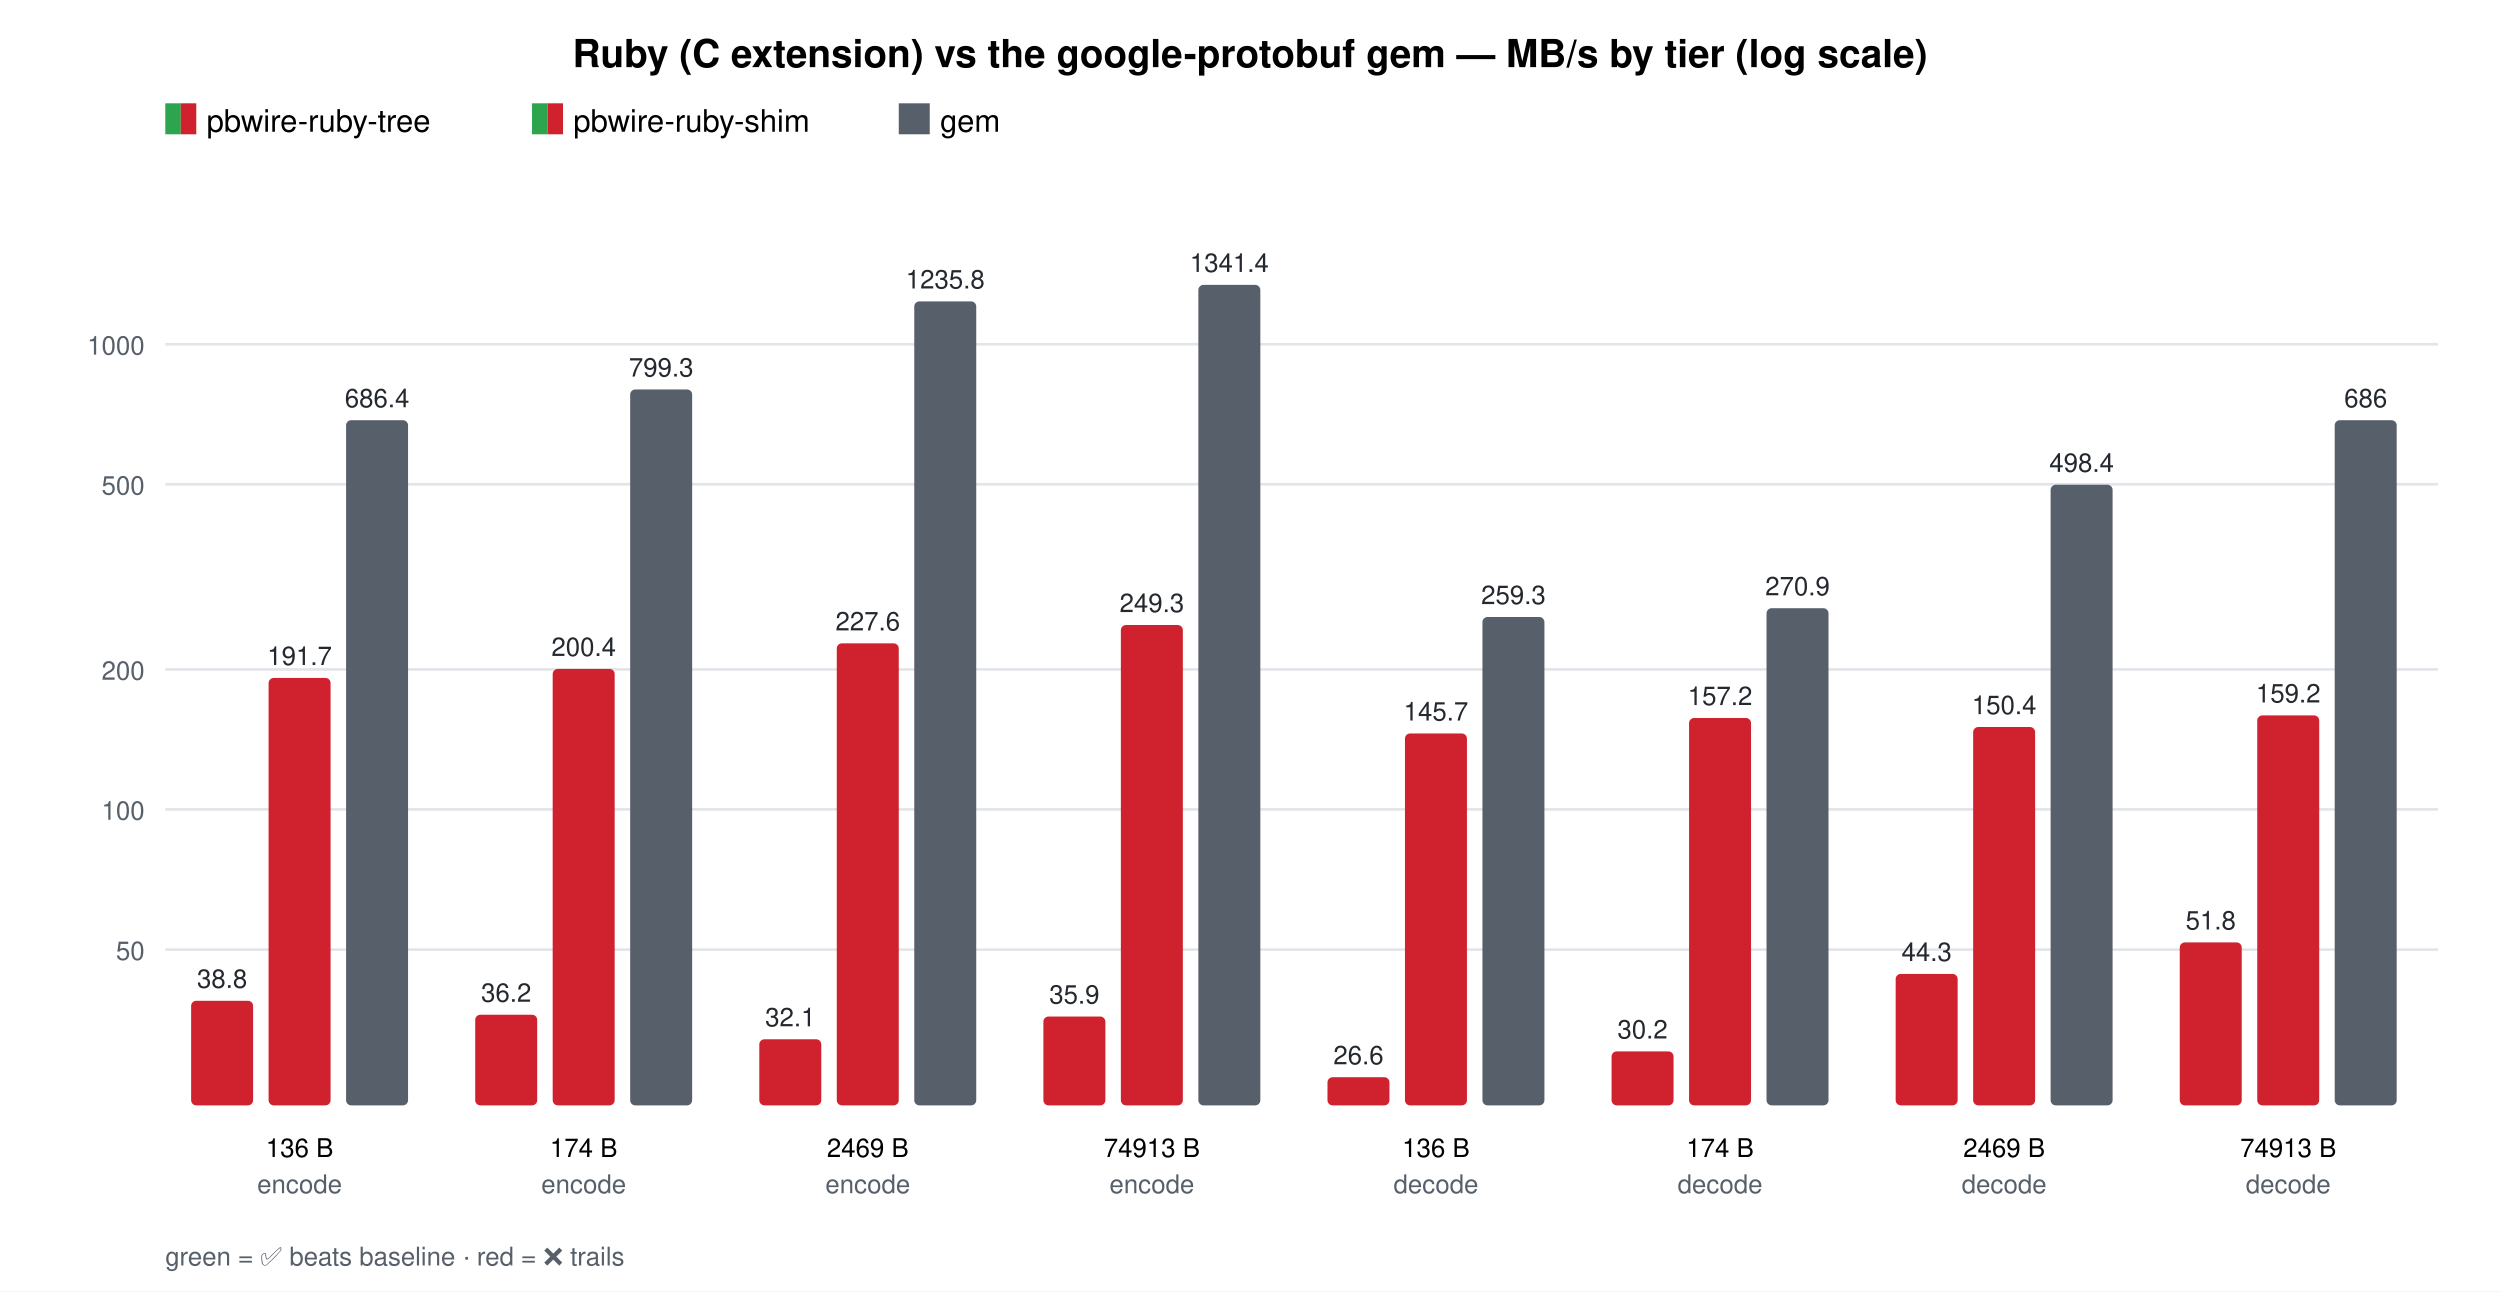
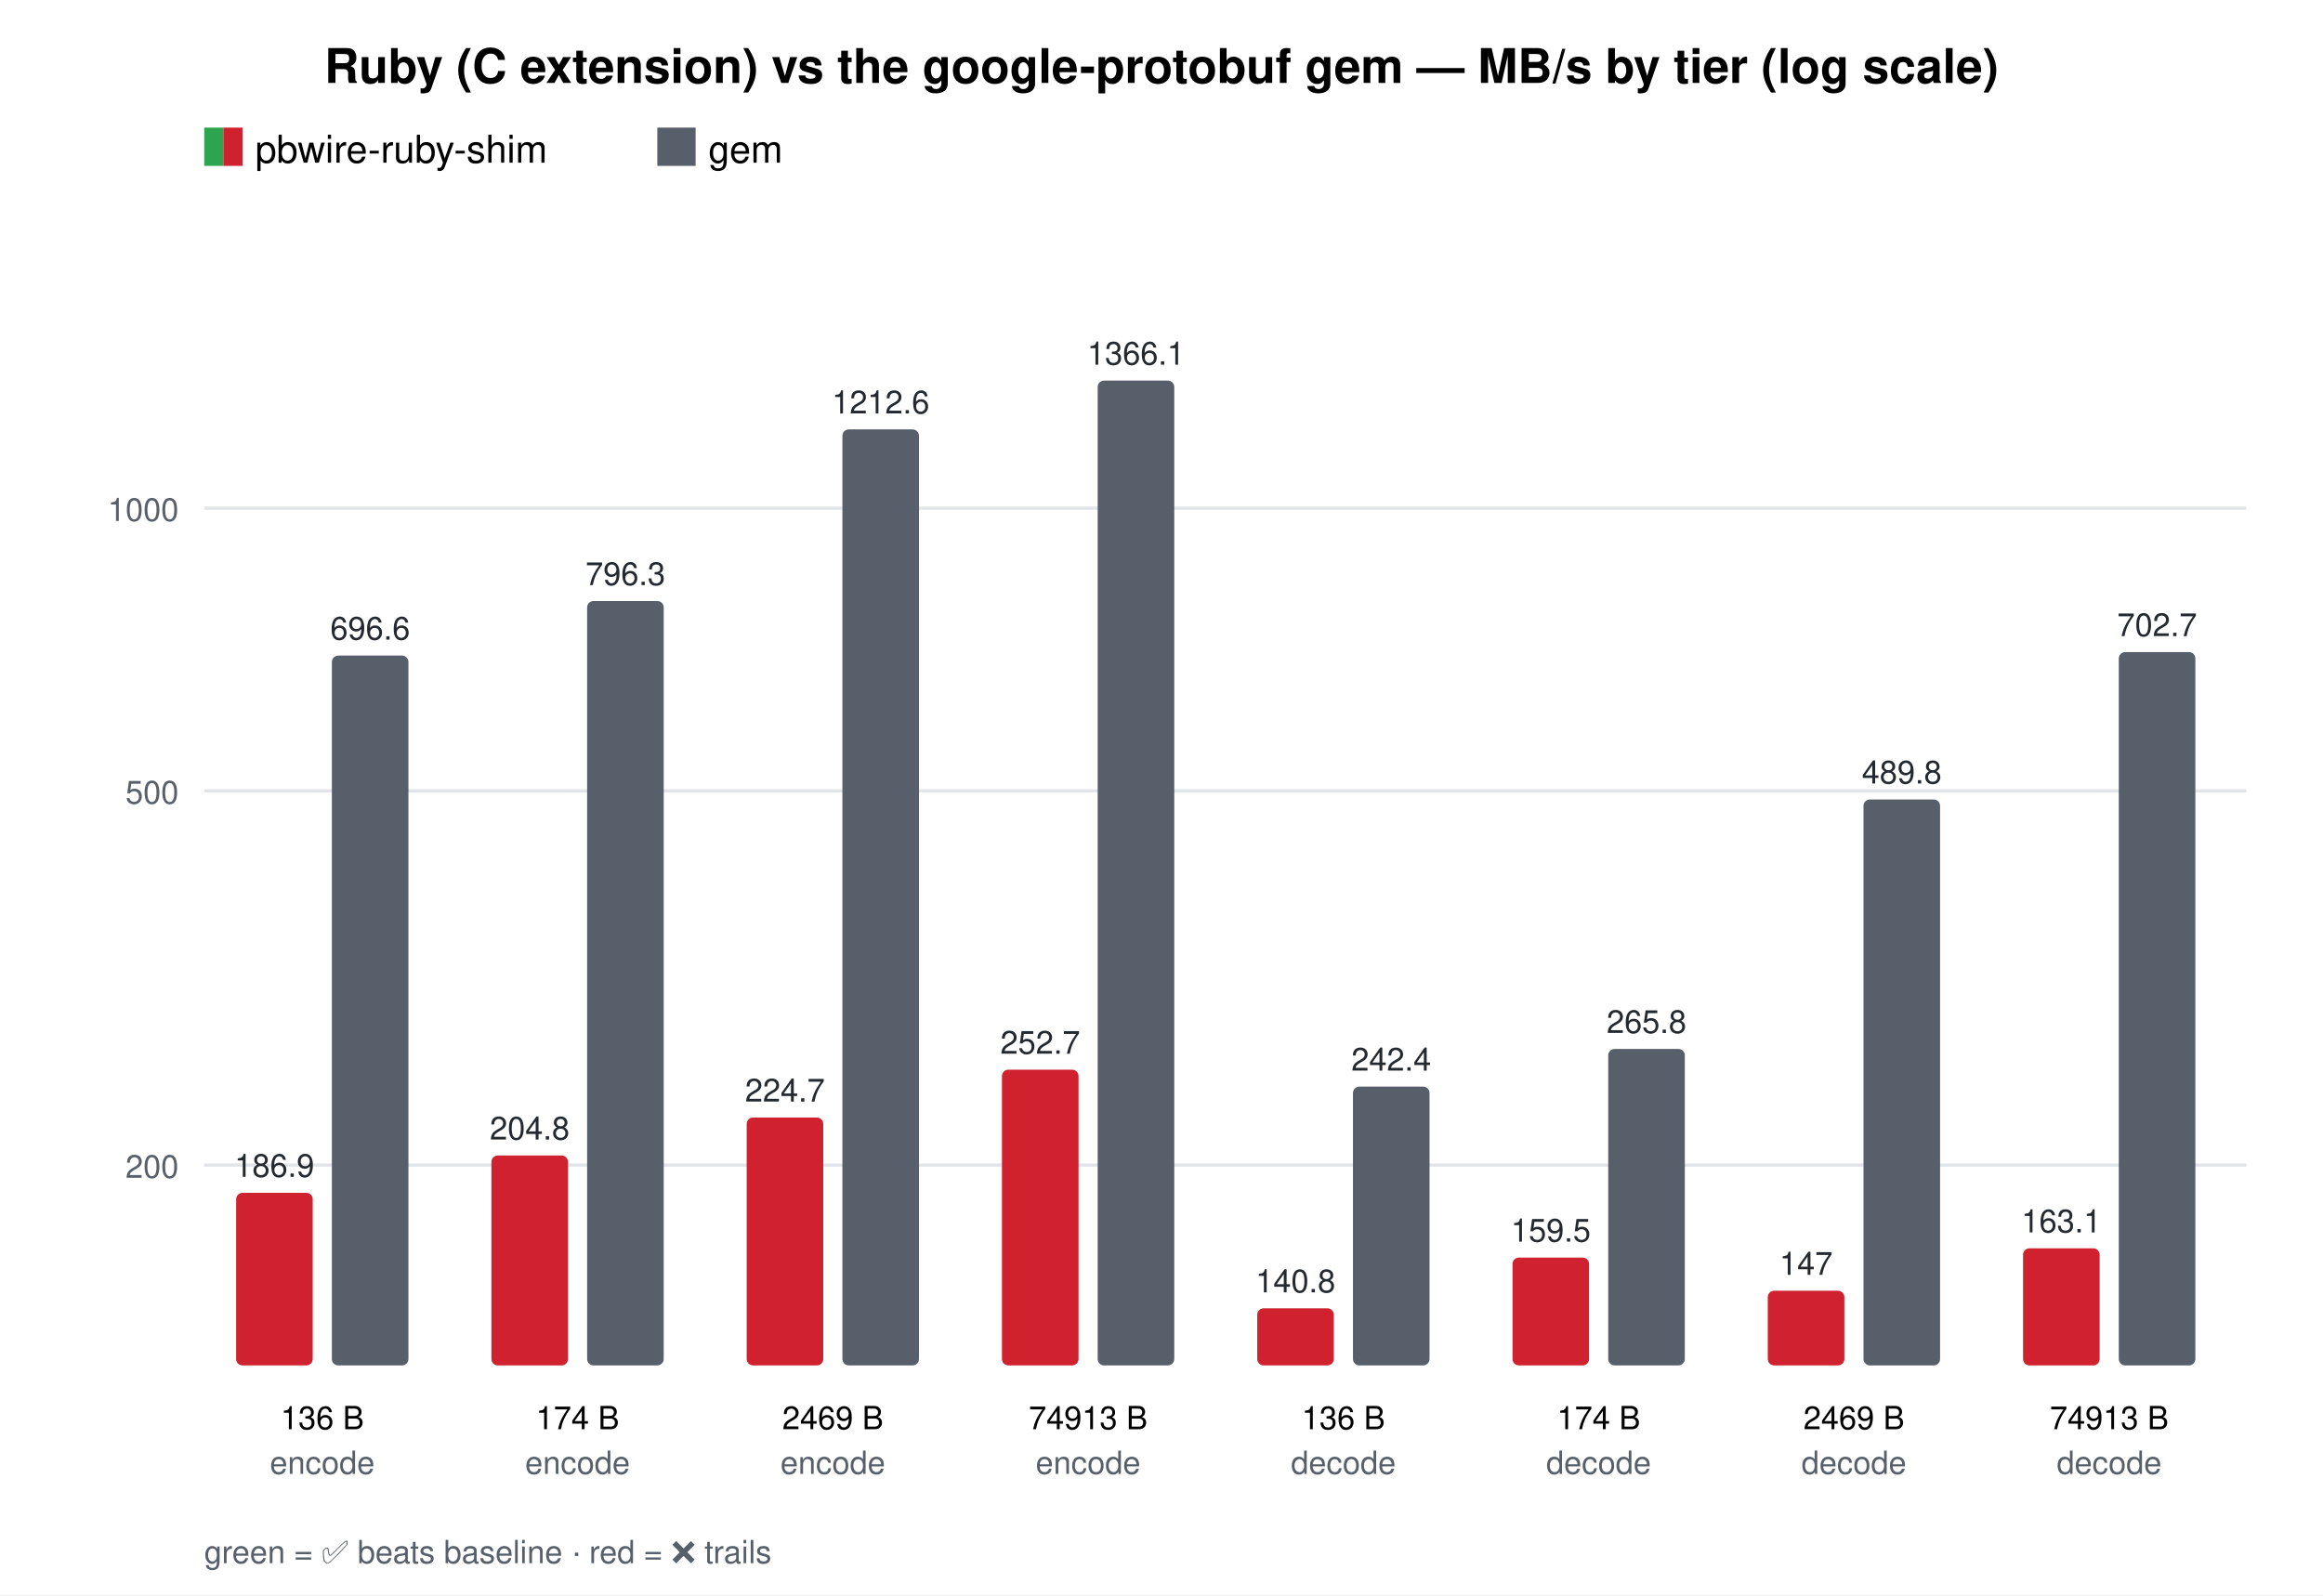
- <svg xmlns="http://www.w3.org/2000/svg" width="968" height="500" font-family="Helvetica, Arial, sans-serif">
-   <rect width="968" height="500" fill="#ffffff" />
-   <text x="484.0" y="26" text-anchor="middle" font-size="15" font-weight="bold">Ruby (C extension) vs the google-protobuf gem — MB/s by tier (log scale)</text>
+ <svg xmlns="http://www.w3.org/2000/svg" width="728" height="500" font-family="Helvetica, Arial, sans-serif">
+   <rect width="728" height="500" fill="#ffffff" />
+   <text x="364.0" y="26" text-anchor="middle" font-size="15" font-weight="bold">Ruby (C extension) vs the google-protobuf gem — MB/s by tier (log scale)</text>
  <rect x="64" y="40" width="6" height="12" fill="#2da44e" />
  <rect x="70" y="40" width="6" height="12" fill="#cf222e" />
-   <text x="80" y="51" font-size="12">pbwire-ruby-tree</text>
-   <rect x="206.0" y="40" width="6" height="12" fill="#2da44e" />
-   <rect x="212.0" y="40" width="6" height="12" fill="#cf222e" />
-   <text x="222.0" y="51" font-size="12">pbwire-ruby-shim</text>
-   <rect x="348.0" y="40" width="12" height="12" fill="#57606a" />
-   <text x="364.0" y="51" font-size="12">gem</text>
-   <line x1="64" y1="367.7" x2="944" y2="367.7" stroke="#e1e4e8" />
-   <text x="56" y="371.7" text-anchor="end" font-size="10" fill="#57606a">50</text>
-   <line x1="64" y1="313.4" x2="944" y2="313.4" stroke="#e1e4e8" />
-   <text x="56" y="317.4" text-anchor="end" font-size="10" fill="#57606a">100</text>
-   <line x1="64" y1="259.2" x2="944" y2="259.2" stroke="#e1e4e8" />
-   <text x="56" y="263.2" text-anchor="end" font-size="10" fill="#57606a">200</text>
-   <line x1="64" y1="187.5" x2="944" y2="187.5" stroke="#e1e4e8" />
-   <text x="56" y="191.5" text-anchor="end" font-size="10" fill="#57606a">500</text>
-   <line x1="64" y1="133.3" x2="944" y2="133.3" stroke="#e1e4e8" />
-   <text x="56" y="137.3" text-anchor="end" font-size="10" fill="#57606a">1000</text>
-   <text x="116.0" y="448" text-anchor="middle" font-size="10">136 B</text>
-   <text x="116.0" y="462" text-anchor="middle" font-size="10" fill="#57606a">encode</text>
-   <rect x="74.0" y="387.5" width="24" height="40.5" rx="2" fill="#cf222e" />
-   <text x="86.0" y="382.5" text-anchor="middle" font-size="10" fill="#24292f">38.8</text>
-   <rect x="104.0" y="262.5" width="24" height="165.5" rx="2" fill="#cf222e" />
-   <text x="116.0" y="257.5" text-anchor="middle" font-size="10" fill="#24292f">191.7</text>
-   <rect x="134.0" y="162.7" width="24" height="265.3" rx="2" fill="#57606a" />
-   <text x="146.0" y="157.7" text-anchor="middle" font-size="10" fill="#24292f">686.4</text>
-   <text x="226.0" y="448" text-anchor="middle" font-size="10">174 B</text>
-   <text x="226.0" y="462" text-anchor="middle" font-size="10" fill="#57606a">encode</text>
-   <rect x="184.0" y="392.9" width="24" height="35.1" rx="2" fill="#cf222e" />
-   <text x="196.0" y="387.9" text-anchor="middle" font-size="10" fill="#24292f">36.2</text>
-   <rect x="214.0" y="259.0" width="24" height="169.0" rx="2" fill="#cf222e" />
-   <text x="226.0" y="254.0" text-anchor="middle" font-size="10" fill="#24292f">200.4</text>
-   <rect x="244.0" y="150.8" width="24" height="277.2" rx="2" fill="#57606a" />
-   <text x="256.0" y="145.8" text-anchor="middle" font-size="10" fill="#24292f">799.3</text>
-   <text x="336.0" y="448" text-anchor="middle" font-size="10">2469 B</text>
-   <text x="336.0" y="462" text-anchor="middle" font-size="10" fill="#57606a">encode</text>
-   <rect x="294.0" y="402.4" width="24" height="25.6" rx="2" fill="#cf222e" />
-   <text x="306.0" y="397.4" text-anchor="middle" font-size="10" fill="#24292f">32.1</text>
-   <rect x="324.0" y="249.1" width="24" height="178.9" rx="2" fill="#cf222e" />
-   <text x="336.0" y="244.1" text-anchor="middle" font-size="10" fill="#24292f">227.6</text>
-   <rect x="354.0" y="116.7" width="24" height="311.3" rx="2" fill="#57606a" />
-   <text x="366.0" y="111.7" text-anchor="middle" font-size="10" fill="#24292f">1235.8</text>
-   <text x="446.0" y="448" text-anchor="middle" font-size="10">74913 B</text>
-   <text x="446.0" y="462" text-anchor="middle" font-size="10" fill="#57606a">encode</text>
-   <rect x="404.0" y="393.6" width="24" height="34.4" rx="2" fill="#cf222e" />
-   <text x="416.0" y="388.6" text-anchor="middle" font-size="10" fill="#24292f">35.9</text>
-   <rect x="434.0" y="242.0" width="24" height="186.0" rx="2" fill="#cf222e" />
-   <text x="446.0" y="237.0" text-anchor="middle" font-size="10" fill="#24292f">249.3</text>
-   <rect x="464.0" y="110.3" width="24" height="317.7" rx="2" fill="#57606a" />
-   <text x="476.0" y="105.3" text-anchor="middle" font-size="10" fill="#24292f">1341.4</text>
-   <text x="556.0" y="448" text-anchor="middle" font-size="10">136 B</text>
-   <text x="556.0" y="462" text-anchor="middle" font-size="10" fill="#57606a">decode</text>
-   <rect x="514.0" y="417.1" width="24" height="10.9" rx="2" fill="#cf222e" />
-   <text x="526.0" y="412.1" text-anchor="middle" font-size="10" fill="#24292f">26.6</text>
-   <rect x="544.0" y="284.0" width="24" height="144.0" rx="2" fill="#cf222e" />
-   <text x="556.0" y="279.0" text-anchor="middle" font-size="10" fill="#24292f">145.7</text>
-   <rect x="574.0" y="238.9" width="24" height="189.1" rx="2" fill="#57606a" />
-   <text x="586.0" y="233.9" text-anchor="middle" font-size="10" fill="#24292f">259.3</text>
-   <text x="666.0" y="448" text-anchor="middle" font-size="10">174 B</text>
-   <text x="666.0" y="462" text-anchor="middle" font-size="10" fill="#57606a">decode</text>
-   <rect x="624.0" y="407.1" width="24" height="20.9" rx="2" fill="#cf222e" />
-   <text x="636.0" y="402.1" text-anchor="middle" font-size="10" fill="#24292f">30.2</text>
-   <rect x="654.0" y="278.0" width="24" height="150.0" rx="2" fill="#cf222e" />
-   <text x="666.0" y="273.0" text-anchor="middle" font-size="10" fill="#24292f">157.2</text>
-   <rect x="684.0" y="235.5" width="24" height="192.5" rx="2" fill="#57606a" />
-   <text x="696.0" y="230.5" text-anchor="middle" font-size="10" fill="#24292f">270.9</text>
-   <text x="776.0" y="448" text-anchor="middle" font-size="10">2469 B</text>
-   <text x="776.0" y="462" text-anchor="middle" font-size="10" fill="#57606a">decode</text>
-   <rect x="734.0" y="377.1" width="24" height="50.9" rx="2" fill="#cf222e" />
-   <text x="746.0" y="372.1" text-anchor="middle" font-size="10" fill="#24292f">44.3</text>
-   <rect x="764.0" y="281.5" width="24" height="146.5" rx="2" fill="#cf222e" />
-   <text x="776.0" y="276.5" text-anchor="middle" font-size="10" fill="#24292f">150.4</text>
-   <rect x="794.0" y="187.7" width="24" height="240.3" rx="2" fill="#57606a" />
-   <text x="806.0" y="182.7" text-anchor="middle" font-size="10" fill="#24292f">498.4</text>
-   <text x="886.0" y="448" text-anchor="middle" font-size="10">74913 B</text>
-   <text x="886.0" y="462" text-anchor="middle" font-size="10" fill="#57606a">decode</text>
-   <rect x="844.0" y="364.9" width="24" height="63.1" rx="2" fill="#cf222e" />
-   <text x="856.0" y="359.9" text-anchor="middle" font-size="10" fill="#24292f">51.8</text>
-   <rect x="874.0" y="277.0" width="24" height="151.0" rx="2" fill="#cf222e" />
-   <text x="886.0" y="272.0" text-anchor="middle" font-size="10" fill="#24292f">159.2</text>
-   <rect x="904.0" y="162.7" width="24" height="265.3" rx="2" fill="#57606a" />
-   <text x="916.0" y="157.7" text-anchor="middle" font-size="10" fill="#24292f">686</text>
+   <text x="80" y="51" font-size="12">pbwire-ruby-shim</text>
+   <rect x="206.0" y="40" width="12" height="12" fill="#57606a" />
+   <text x="222.0" y="51" font-size="12">gem</text>
+   <line x1="64" y1="365.2" x2="704" y2="365.2" stroke="#e1e4e8" />
+   <text x="56" y="369.2" text-anchor="end" font-size="10" fill="#57606a">200</text>
+   <line x1="64" y1="247.9" x2="704" y2="247.9" stroke="#e1e4e8" />
+   <text x="56" y="251.9" text-anchor="end" font-size="10" fill="#57606a">500</text>
+   <line x1="64" y1="159.3" x2="704" y2="159.3" stroke="#e1e4e8" />
+   <text x="56" y="163.3" text-anchor="end" font-size="10" fill="#57606a">1000</text>
+   <text x="101.0" y="448" text-anchor="middle" font-size="10">136 B</text>
+   <text x="101.0" y="462" text-anchor="middle" font-size="10" fill="#57606a">encode</text>
+   <rect x="74.0" y="373.9" width="24" height="54.1" rx="2" fill="#cf222e" />
+   <text x="86.0" y="368.9" text-anchor="middle" font-size="10" fill="#24292f">186.9</text>
+   <rect x="104.0" y="205.5" width="24" height="222.5" rx="2" fill="#57606a" />
+   <text x="116.0" y="200.5" text-anchor="middle" font-size="10" fill="#24292f">696.6</text>
+   <text x="181.0" y="448" text-anchor="middle" font-size="10">174 B</text>
+   <text x="181.0" y="462" text-anchor="middle" font-size="10" fill="#57606a">encode</text>
+   <rect x="154.0" y="362.2" width="24" height="65.8" rx="2" fill="#cf222e" />
+   <text x="166.0" y="357.2" text-anchor="middle" font-size="10" fill="#24292f">204.8</text>
+   <rect x="184.0" y="188.4" width="24" height="239.6" rx="2" fill="#57606a" />
+   <text x="196.0" y="183.4" text-anchor="middle" font-size="10" fill="#24292f">796.3</text>
+   <text x="261.0" y="448" text-anchor="middle" font-size="10">2469 B</text>
+   <text x="261.0" y="462" text-anchor="middle" font-size="10" fill="#57606a">encode</text>
+   <rect x="234.0" y="350.3" width="24" height="77.7" rx="2" fill="#cf222e" />
+   <text x="246.0" y="345.3" text-anchor="middle" font-size="10" fill="#24292f">224.7</text>
+   <rect x="264.0" y="134.6" width="24" height="293.4" rx="2" fill="#57606a" />
+   <text x="276.0" y="129.6" text-anchor="middle" font-size="10" fill="#24292f">1212.6</text>
+   <text x="341.0" y="448" text-anchor="middle" font-size="10">74913 B</text>
+   <text x="341.0" y="462" text-anchor="middle" font-size="10" fill="#57606a">encode</text>
+   <rect x="314.0" y="335.3" width="24" height="92.7" rx="2" fill="#cf222e" />
+   <text x="326.0" y="330.3" text-anchor="middle" font-size="10" fill="#24292f">252.7</text>
+   <rect x="344.0" y="119.3" width="24" height="308.7" rx="2" fill="#57606a" />
+   <text x="356.0" y="114.3" text-anchor="middle" font-size="10" fill="#24292f">1366.1</text>
+   <text x="421.0" y="448" text-anchor="middle" font-size="10">136 B</text>
+   <text x="421.0" y="462" text-anchor="middle" font-size="10" fill="#57606a">decode</text>
+   <rect x="394.0" y="410.1" width="24" height="17.9" rx="2" fill="#cf222e" />
+   <text x="406.0" y="405.1" text-anchor="middle" font-size="10" fill="#24292f">140.8</text>
+   <rect x="424.0" y="340.6" width="24" height="87.4" rx="2" fill="#57606a" />
+   <text x="436.0" y="335.6" text-anchor="middle" font-size="10" fill="#24292f">242.4</text>
+   <text x="501.0" y="448" text-anchor="middle" font-size="10">174 B</text>
+   <text x="501.0" y="462" text-anchor="middle" font-size="10" fill="#57606a">decode</text>
+   <rect x="474.0" y="394.2" width="24" height="33.8" rx="2" fill="#cf222e" />
+   <text x="486.0" y="389.2" text-anchor="middle" font-size="10" fill="#24292f">159.5</text>
+   <rect x="504.0" y="328.8" width="24" height="99.2" rx="2" fill="#57606a" />
+   <text x="516.0" y="323.8" text-anchor="middle" font-size="10" fill="#24292f">265.8</text>
+   <text x="581.0" y="448" text-anchor="middle" font-size="10">2469 B</text>
+   <text x="581.0" y="462" text-anchor="middle" font-size="10" fill="#57606a">decode</text>
+   <rect x="554.0" y="404.6" width="24" height="23.4" rx="2" fill="#cf222e" />
+   <text x="566.0" y="399.6" text-anchor="middle" font-size="10" fill="#24292f">147</text>
+   <rect x="584.0" y="250.6" width="24" height="177.4" rx="2" fill="#57606a" />
+   <text x="596.0" y="245.6" text-anchor="middle" font-size="10" fill="#24292f">489.8</text>
+   <text x="661.0" y="448" text-anchor="middle" font-size="10">74913 B</text>
+   <text x="661.0" y="462" text-anchor="middle" font-size="10" fill="#57606a">decode</text>
+   <rect x="634.0" y="391.3" width="24" height="36.7" rx="2" fill="#cf222e" />
+   <text x="646.0" y="386.3" text-anchor="middle" font-size="10" fill="#24292f">163.1</text>
+   <rect x="664.0" y="204.4" width="24" height="223.6" rx="2" fill="#57606a" />
+   <text x="676.0" y="199.4" text-anchor="middle" font-size="10" fill="#24292f">702.7</text>
  <text x="64" y="490" font-size="10" fill="#57606a">green = ✅ beats baseline · red = ❌ trails</text>
</svg>
